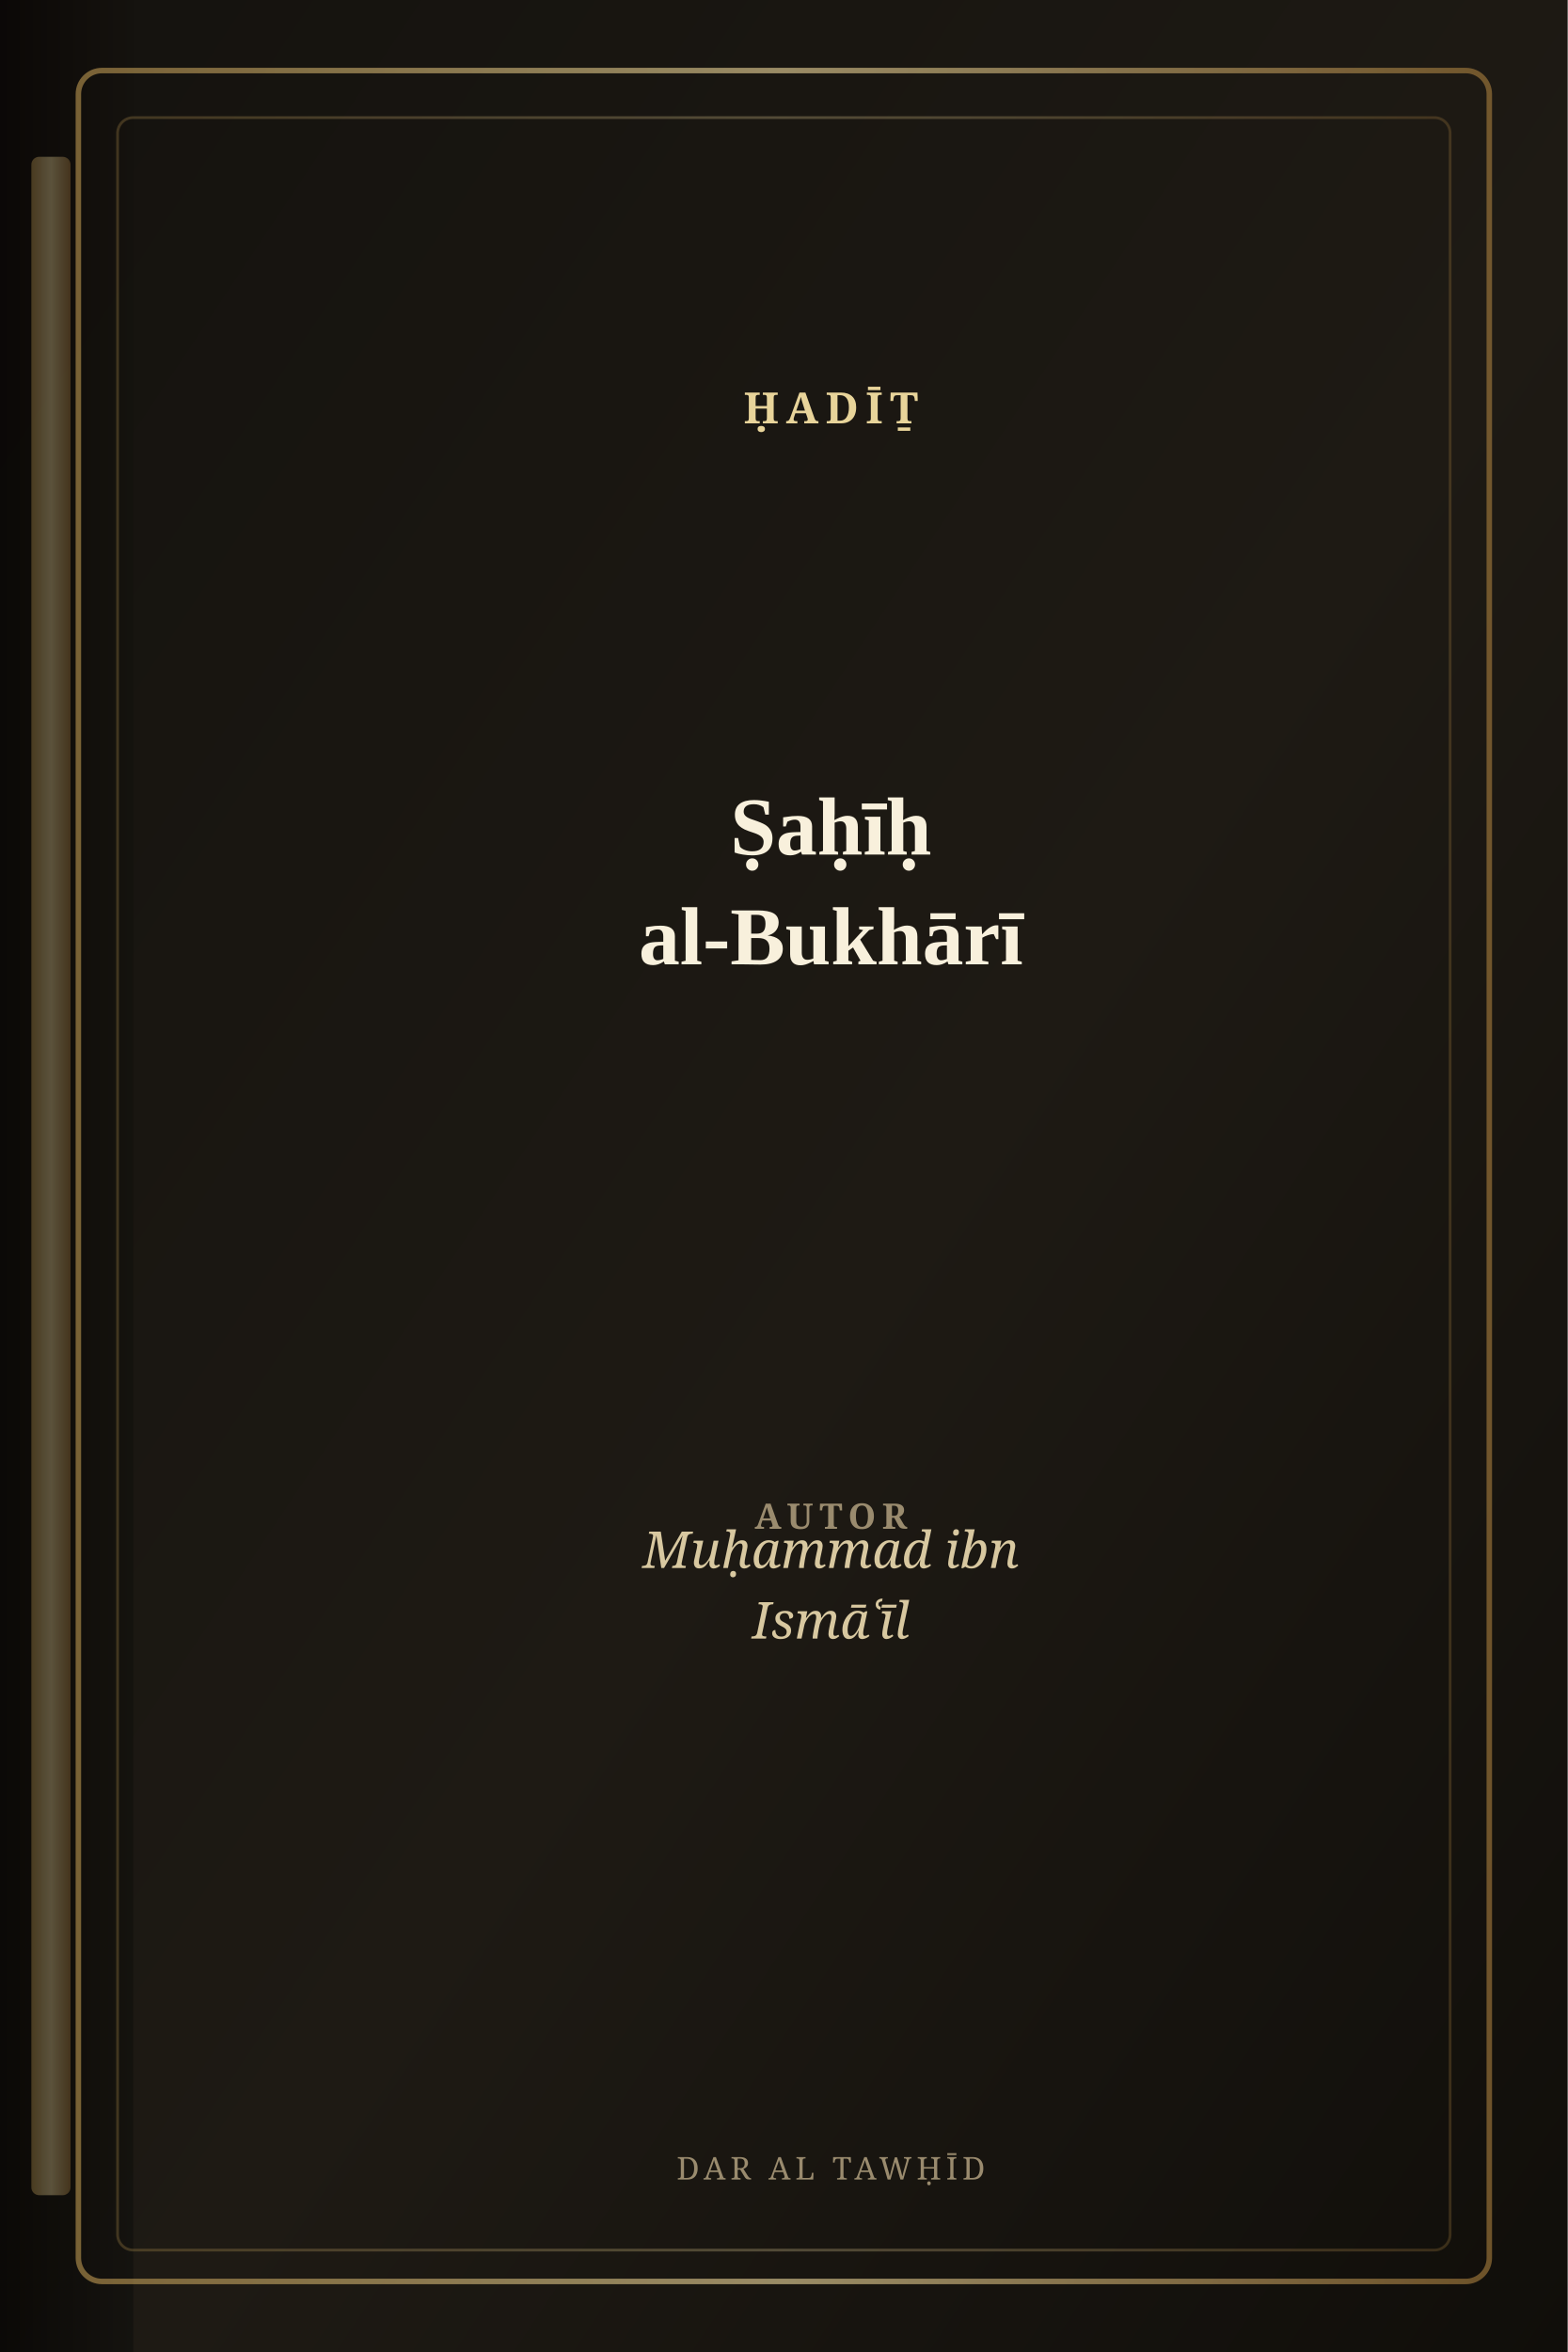
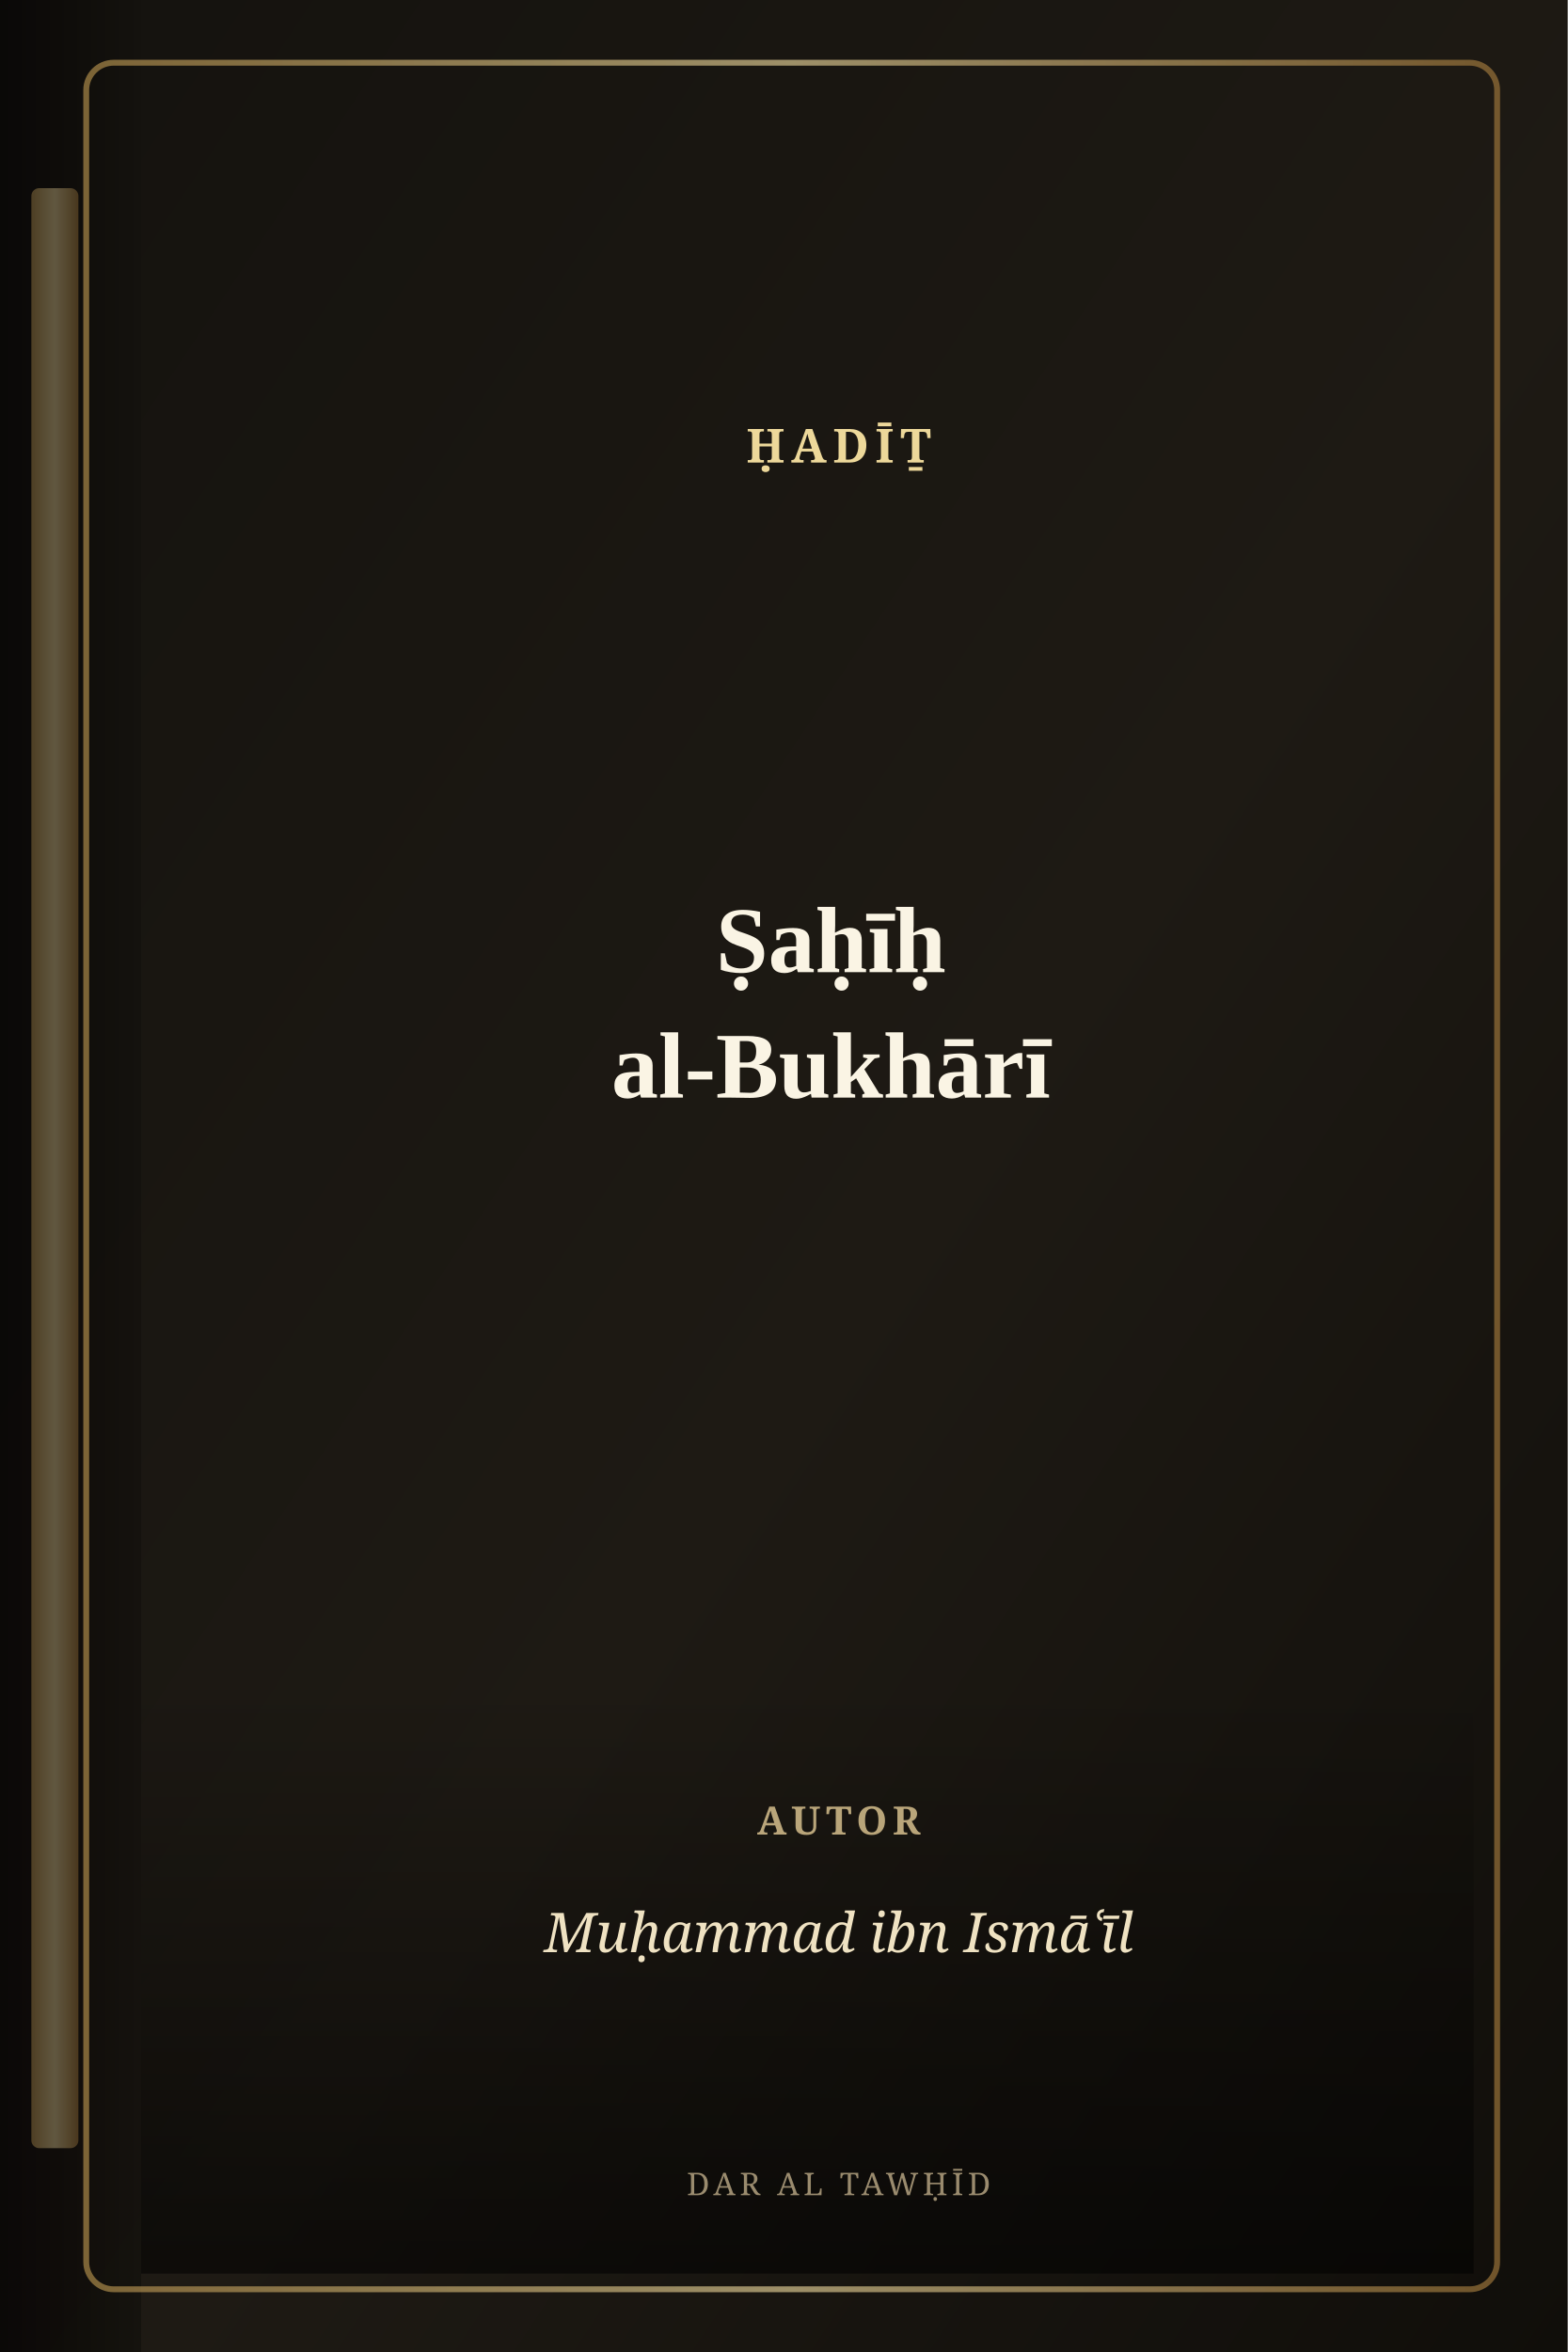
<svg xmlns="http://www.w3.org/2000/svg" viewBox="0 0 400 600" role="img" aria-label="Buchcover: Ṣaḥīḥ al-Bukhārī">
  <defs>
    <linearGradient id="bg" x1="0%" y1="0%" x2="100%" y2="100%">
      <stop offset="0%" stop-color="#14120e" />
      <stop offset="55%" stop-color="#1e1a14" />
      <stop offset="100%" stop-color="#100e0a" />
    </linearGradient>
    <linearGradient id="gold" x1="0%" y1="0%" x2="100%" y2="0%">
      <stop offset="0%" stop-color="#b8944f" />
      <stop offset="50%" stop-color="#e8d49a" />
      <stop offset="100%" stop-color="#a67c3d" />
    </linearGradient>
    <linearGradient id="spine" x1="0%" y1="0%" x2="100%" y2="0%">
      <stop offset="0%" stop-color="#0a0806" />
      <stop offset="100%" stop-color="#14120e" />
    </linearGradient>
+     <linearGradient id="shade" x1="0%" y1="100%" x2="0%" y2="0%">
+       <stop offset="0%" stop-color="rgba(0,0,0,.55)" />
+       <stop offset="100%" stop-color="rgba(0,0,0,0)" />
+     </linearGradient>
  </defs>
  <rect width="400" height="600" fill="url(#bg)" />
-   <rect x="0" y="0" width="34" height="600" fill="url(#spine)" opacity="0.92" />
-   <rect x="8" y="40" width="10" height="520" rx="2" fill="url(#gold)" opacity="0.35" />
-   <rect x="20" y="18" width="360" height="564" rx="6" fill="none" stroke="url(#gold)" stroke-width="1.4" opacity="0.62" />
-   <rect x="30" y="30" width="340" height="544" rx="4" fill="none" stroke="url(#gold)" stroke-width="0.7" opacity="0.28" />
-   <text x="212" y="108" text-anchor="middle" fill="#e8d49a" font-family="Georgia,serif" font-size="11" font-weight="700" letter-spacing="1.8">ḤADĪṮ</text>
-   <line x1="78" y1="124" x2="346" y2="124" stroke="url(#gold)" stroke-width="0.9" opacity="0.48" />
-   <text x="212" y="218" text-anchor="middle" fill="#f8f0dc" font-family="Georgia,'Times New Roman',serif" font-size="21" font-weight="700">Ṣaḥīḥ</text>
-   <text x="212" y="246" text-anchor="middle" fill="#f8f0dc" font-family="Georgia,'Times New Roman',serif" font-size="21" font-weight="700">al-Bukhārī</text>
-   <line x1="78" y1="372" x2="346" y2="372" stroke="url(#gold)" stroke-width="0.7" opacity="0.38" />
-   <text x="212" y="390" text-anchor="middle" fill="#9a8b6e" font-family="Georgia,serif" font-size="9" font-weight="700" letter-spacing="1.6">AUTOR</text>
-   <text x="212" y="400" text-anchor="middle" fill="#d8c8a0" font-family="Georgia,serif" font-size="13" font-style="italic">Muḥammad ibn</text>
-   <text x="212" y="418" text-anchor="middle" fill="#d8c8a0" font-family="Georgia,serif" font-size="13" font-style="italic">Ismāʿīl</text>
-   <text x="212" y="556" text-anchor="middle" fill="#9a8b6e" font-family="Georgia,serif" font-size="8" letter-spacing="1.2">DAR AL TAWḤĪD</text>
+   <rect x="0" y="0" width="36" height="600" fill="url(#spine)" opacity="0.94" />
+   <rect x="8" y="48" width="12" height="500" rx="2" fill="url(#gold)" opacity="0.38" />
+   <rect x="22" y="16" width="360" height="568" rx="7" fill="none" stroke="url(#gold)" stroke-width="1.5" opacity="0.64" />
+   <text x="214" y="118" text-anchor="middle" fill="#edd89a" font-family="Georgia,serif" font-size="12" font-weight="700" letter-spacing="1.6">ḤADĪṮ</text>
+   <line x1="72" y1="136" x2="356" y2="136" stroke="url(#gold)" stroke-width="0.9" opacity="0.5" />
+   <text x="212" y="248" text-anchor="middle" fill="#faf4e4" font-family="Georgia,'Times New Roman',serif" font-size="24" font-weight="700">Ṣaḥīḥ</text>
+   <text x="212" y="280" text-anchor="middle" fill="#faf4e4" font-family="Georgia,'Times New Roman',serif" font-size="24" font-weight="700">al-Bukhārī</text>
+   <rect x="36" y="430" width="340" height="150" fill="url(#shade)" />
+   <text x="214" y="468" text-anchor="middle" fill="#b9a57a" font-family="Georgia,serif" font-size="10" font-weight="700" letter-spacing="1.4">AUTOR</text>
+   <text x="214" y="498" text-anchor="middle" fill="#efe2c2" font-family="Georgia,serif" font-size="14" font-style="italic">Muḥammad ibn Ismāʿīl</text>
+   <text x="214" y="560" text-anchor="middle" fill="#9a8b6e" font-family="Georgia,serif" font-size="8" letter-spacing="1.1">DAR AL TAWḤĪD</text>
</svg>
